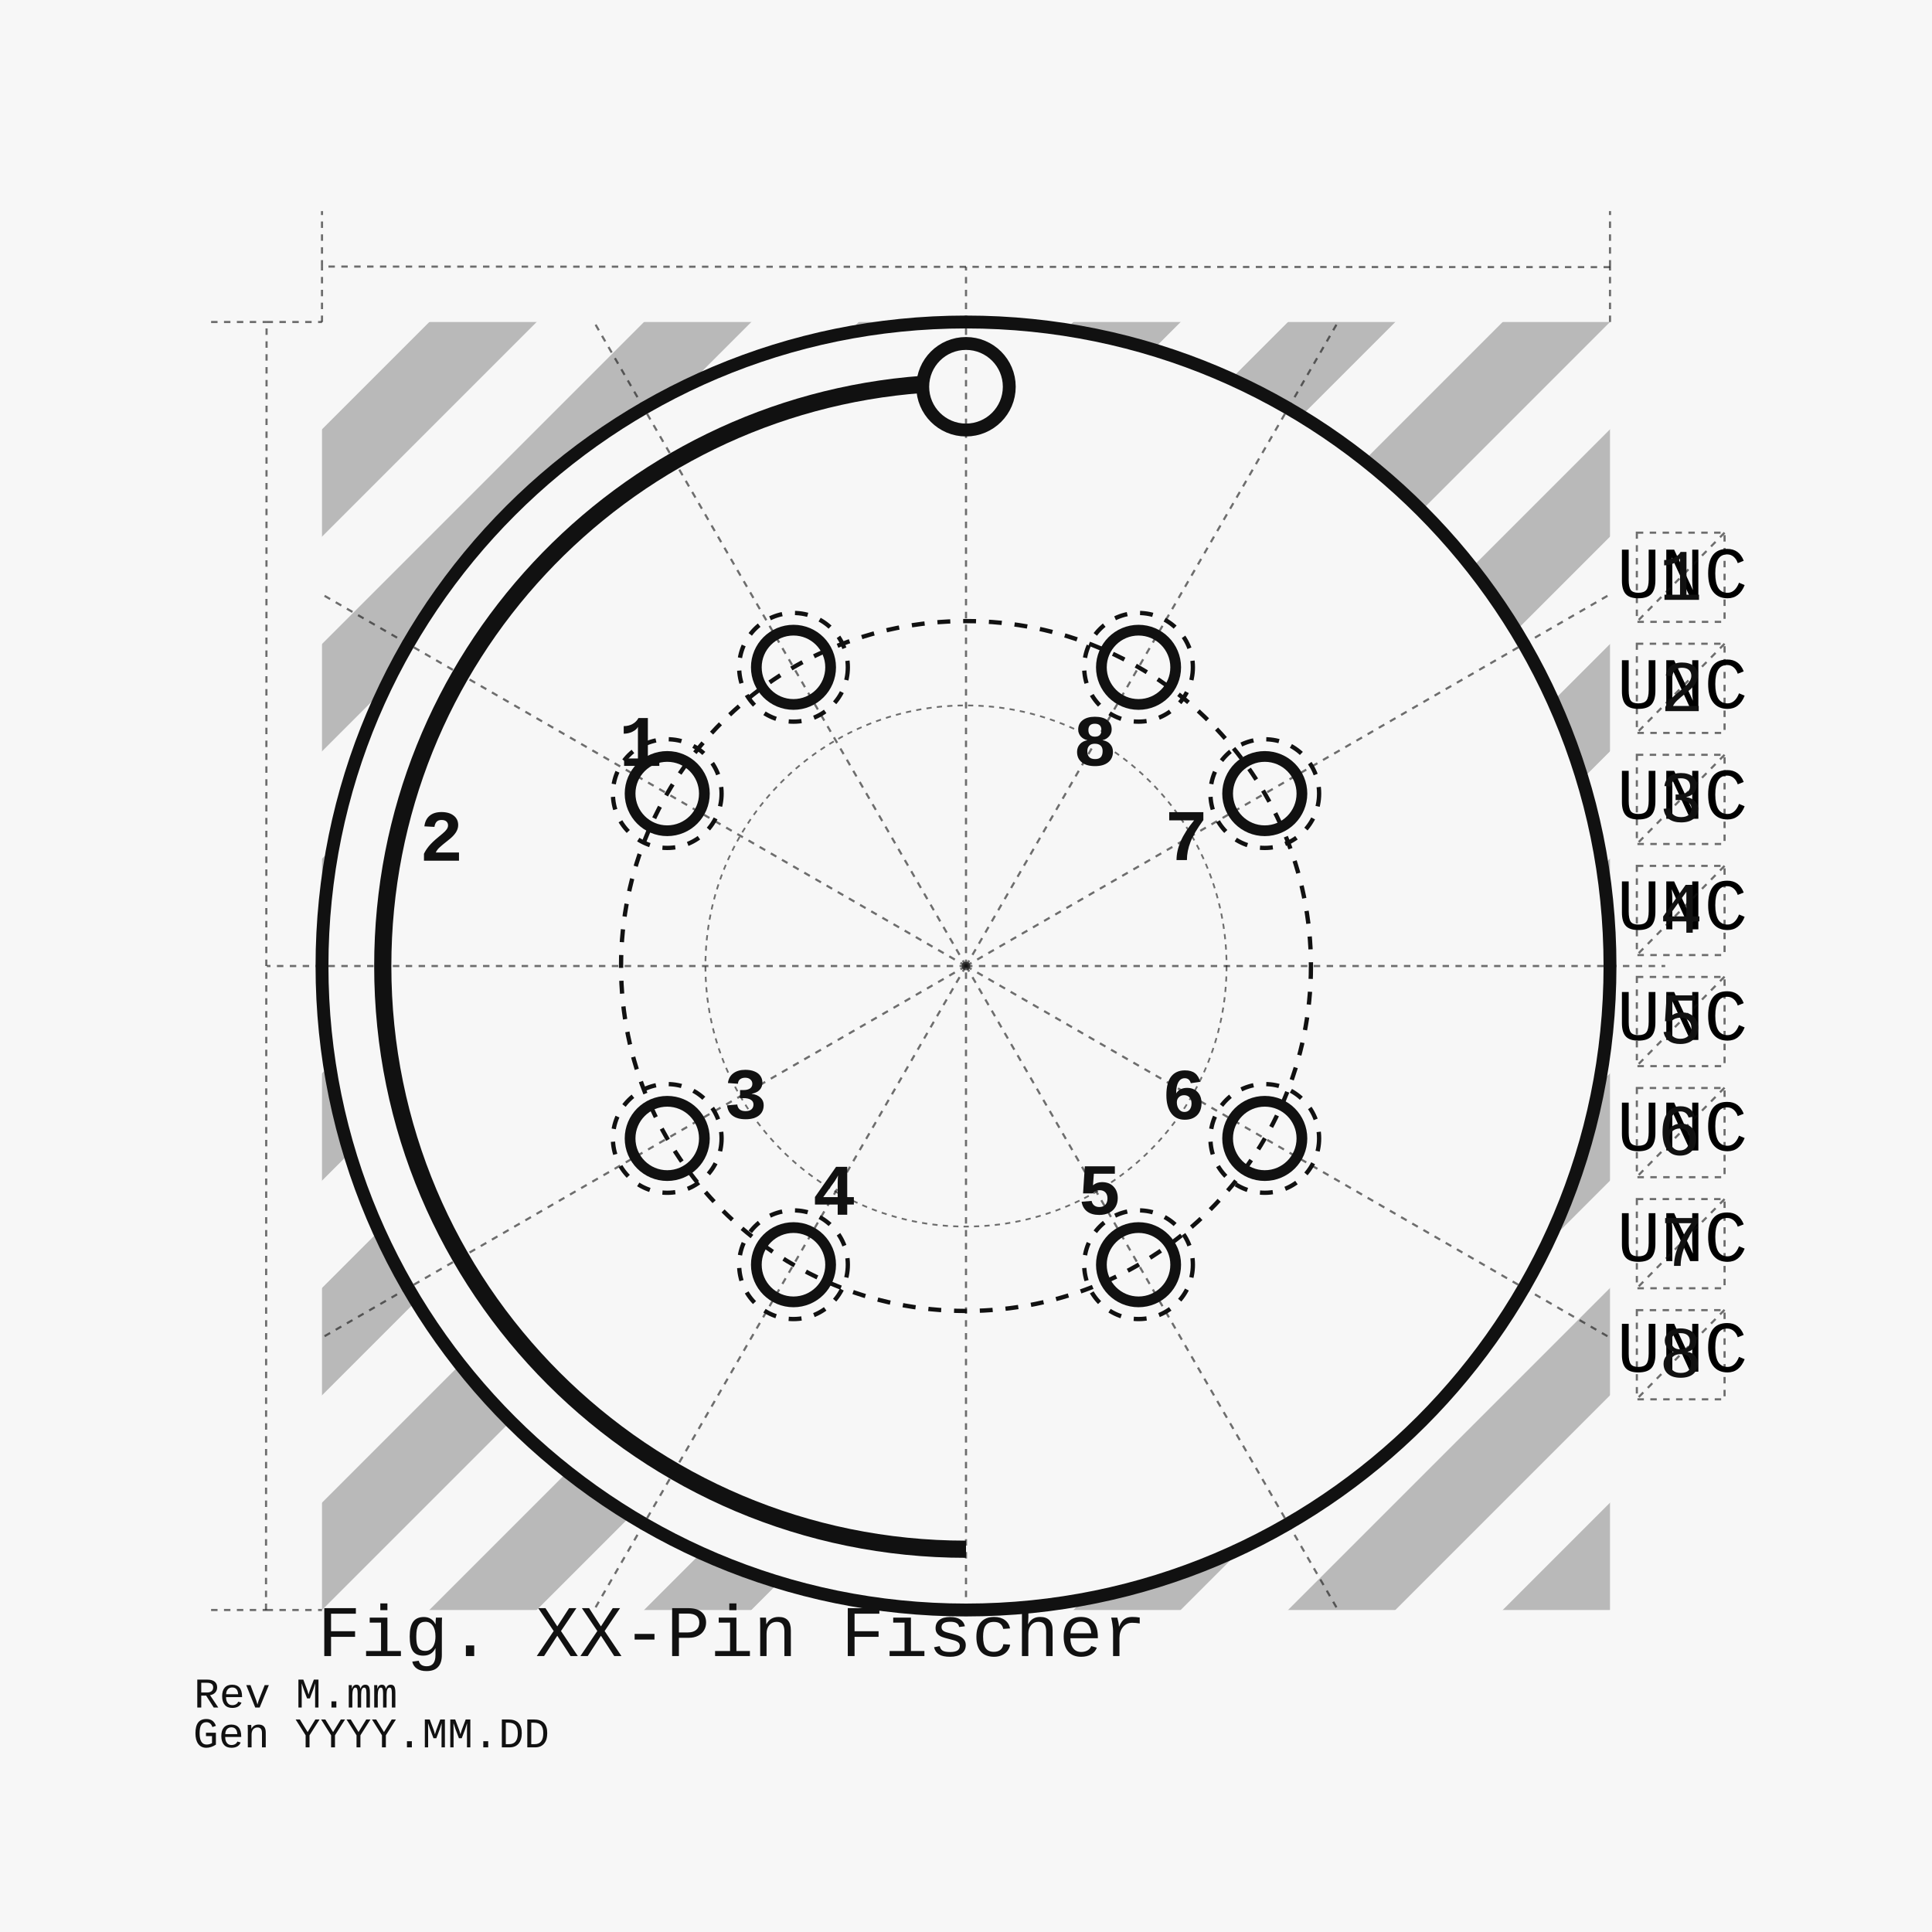
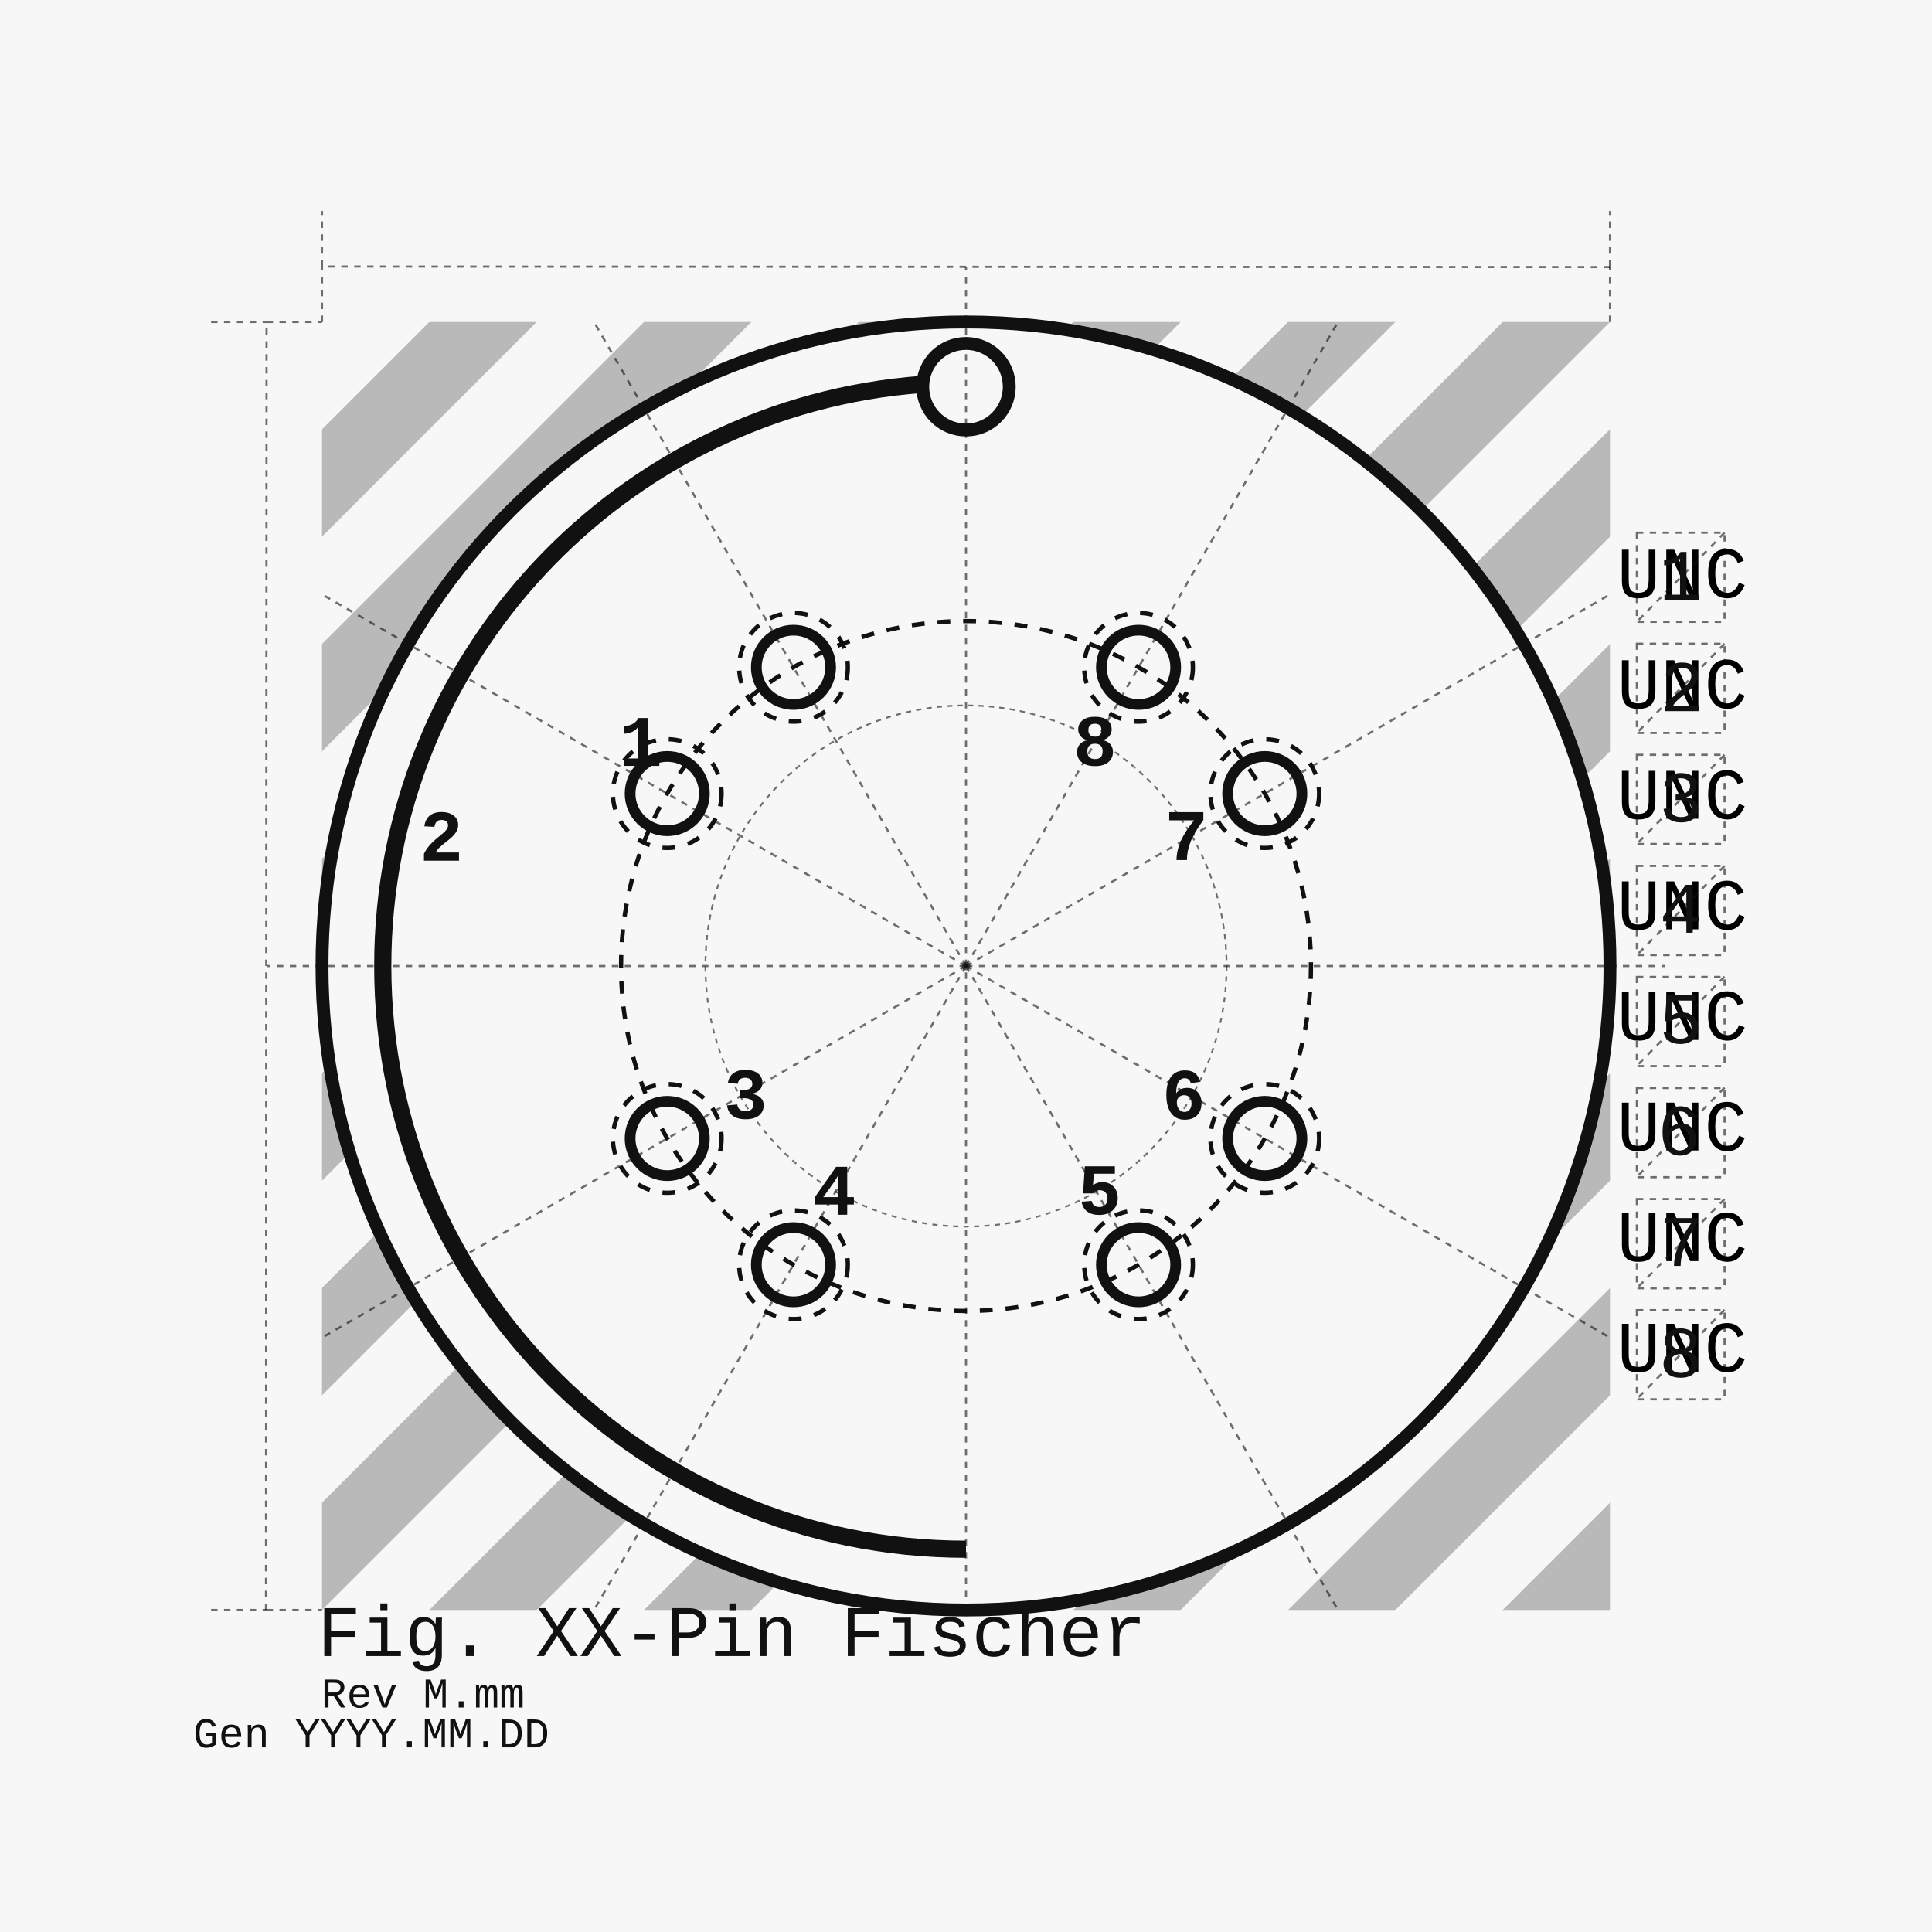
<svg xmlns="http://www.w3.org/2000/svg" xmlns:xlink="http://www.w3.org/1999/xlink" width="450mm" height="450mm" viewBox="0 0 450 450" version="1.1" id="svg5">
  <style id="style16364">
.measure-arrow
{
}
.measure-label
{

}
.measure-line
{
}</style>
  <defs id="defs2">
    <pattern xlink:href="#Strips1_1" id="pattern7657" patternTransform="matrix(17.67767,3.0853353e-7,-3.0853354e-7,17.67767,265.1651,-742.4621)" />
    <pattern patternUnits="userSpaceOnUse" width="2" height="1" patternTransform="translate(0,0) scale(10,10)" id="Strips1_1">
      <rect style="fill:black;stroke:none" x="0" y="-0.5" width="1" height="2" id="rect4273" />
    </pattern>
    <linearGradient id="linearGradient13681">
      <stop style="stop-color:#000000;stop-opacity:1;" offset="0" id="stop13679" />
    </linearGradient>
    <clipPath clipPathUnits="userSpaceOnUse" id="clipPath7685">
      <rect style="opacity:1;fill:#ffffff;fill-opacity:1;stroke:none;stroke-width:2;stroke-linecap:butt;stroke-dasharray:none;stroke-opacity:1" id="rect7687" width="300" height="300" x="2.5722047e-06" y="450" transform="rotate(-45)" />
    </clipPath>
  </defs>
  <g id="background" transform="translate(75,-375)" style="display:inline">
    <rect style="fill:#f7f7f7;fill-opacity:1;stroke:none;stroke-width:4;stroke-linecap:butt;stroke-dasharray:none" id="base_color" width="450" height="450" x="-75" y="377.91" transform="translate(5.4583333e-6,-2.910401)" />
    <rect style="opacity:0.25;fill:url(#pattern7657);fill-opacity:1;stroke:none;stroke-width:3.536;stroke-linecap:butt;stroke-dasharray:none;stroke-opacity:1" id="rect5359" width="530.33" height="530.33" x="265.165" y="53.033" transform="rotate(45)" clip-path="url(#clipPath7685)" />
  </g>
  <g id="figure_base" style="display:inline" transform="translate(75.00001,-377.9104)">
    <circle style="display:inline;fill:#f7f7f7;fill-opacity:1;stroke:#111111;stroke-width:3;stroke-linecap:round" id="fig_ring" cx="150" cy="602.91" r="150" />
    <circle style="fill:#f7f7f7;fill-opacity:1;stroke:#111111;stroke-width:3;stroke-linecap:round;stroke-dasharray:none;stroke-opacity:1" id="fig_dot" cx="150" cy="467.99" r="10.079" />
    <path id="fig_shield" style="display:inline;fill:none;fill-opacity:1;stroke:#111111;stroke-width:4;stroke-linecap:butt;stroke-dasharray:none;stroke-opacity:1" d="m 139.942,467.435 c -70.329,5.148 -125.789,63.833 -125.789,135.476 1.7e-4,75.026 60.821,135.847 135.848,135.847" />
    <path id="fig_pin_out_ring" style="display:inline;fill:none;stroke:#111111;stroke-width:1;stroke-dasharray:3, 3;stroke-dashoffset:0" d="m 230.345,602.914 a 80.345,80.345 0 0 1 -80.345,80.345 80.345,80.345 0 0 1 -80.345,-80.345 80.345,80.345 0 0 1 80.345,-80.345 80.345,80.345 0 0 1 80.345,80.345 z" />
    <circle style="display:inline;fill:none;fill-opacity:1;stroke:#111111;stroke-width:1;stroke-linecap:butt;stroke-dasharray:3, 3;stroke-dashoffset:0;stroke-opacity:1" id="pin_8_out_c" cx="190.187" cy="533.341" r="12.657" />
    <circle style="display:inline;fill:none;fill-opacity:1;stroke:#111111;stroke-width:1;stroke-linecap:butt;stroke-dasharray:3, 3;stroke-dashoffset:0;stroke-opacity:1" id="pin_7_out_c" cx="219.589" cy="562.755" r="12.657" />
    <circle style="display:inline;fill:none;fill-opacity:1;stroke:#111111;stroke-width:1;stroke-linecap:butt;stroke-dasharray:3, 3;stroke-dashoffset:0;stroke-opacity:1" id="pin_6_out_c" cx="219.589" cy="643.073" r="12.657" />
    <circle style="display:inline;fill:none;fill-opacity:1;stroke:#111111;stroke-width:1;stroke-linecap:butt;stroke-dasharray:3, 3;stroke-dashoffset:0;stroke-opacity:1" id="pin_5_out_c" cx="190.187" cy="672.487" r="12.657" />
    <circle style="display:inline;fill:none;fill-opacity:1;stroke:#111111;stroke-width:1;stroke-linecap:butt;stroke-dasharray:3, 3;stroke-dashoffset:0;stroke-opacity:1" id="pin_4_out_c" cx="109.817" cy="672.488" r="12.657" />
    <circle style="display:inline;fill:none;fill-opacity:1;stroke:#111111;stroke-width:1;stroke-linecap:butt;stroke-dasharray:3, 3;stroke-dashoffset:0;stroke-opacity:1" id="pin_3_out_c" cx="80.413" cy="643.075" r="12.657" />
    <circle style="display:inline;fill:none;fill-opacity:1;stroke:#111111;stroke-width:1;stroke-linecap:butt;stroke-dasharray:3, 3;stroke-dashoffset:0;stroke-opacity:1" id="pin_2_out_c" cx="80.413" cy="562.753" r="12.657" />
    <circle style="display:inline;fill:none;fill-opacity:1;stroke:#111111;stroke-width:1;stroke-linecap:butt;stroke-dasharray:3, 3;stroke-dashoffset:0;stroke-opacity:1" id="pin_1_out_c" cx="109.817" cy="533.34" r="12.657" />
  </g>
  <g id="draft_lines" style="display:inline">
    <path style="display:inline;fill:none;stroke:#111111;stroke-width:0.5;stroke-linecap:butt;stroke-linejoin:miter;stroke-dasharray:1.5, 1.5;stroke-dashoffset:0;stroke-opacity:0.6" d="M 225.002,225.004 H 387.854" id="deg_0" />
    <path style="display:inline;fill:none;stroke:#111111;stroke-width:0.5;stroke-linecap:butt;stroke-linejoin:miter;stroke-dasharray:1.5, 1.5;stroke-dashoffset:0;stroke-opacity:0.6" d="m 225.002,225.004 150,-86.567" id="deg_15" />
    <path style="display:inline;fill:none;stroke:#111111;stroke-width:0.5;stroke-linecap:butt;stroke-linejoin:miter;stroke-dasharray:1.5, 1.5;stroke-dashoffset:0;stroke-opacity:0.6" d="M 225.002,225.004 311.623,75.035" id="path1067" />
    <path style="display:inline;fill:none;stroke:#111111;stroke-width:0.5;stroke-linecap:butt;stroke-linejoin:miter;stroke-dasharray:1.5, 1.5;stroke-dashoffset:0;stroke-opacity:0.6" d="M 225.002,225.004 V 62.152" id="deg_90" />
    <path style="display:inline;fill:none;stroke:#111111;stroke-width:0.5;stroke-linecap:butt;stroke-linejoin:miter;stroke-dasharray:1.5, 1.5;stroke-dashoffset:0;stroke-opacity:0.6" d="M 225,225 138.38,75.031" id="path1065" />
    <path style="display:inline;fill:none;stroke:#111111;stroke-width:0.5;stroke-linecap:butt;stroke-linejoin:miter;stroke-dasharray:1.5, 1.5;stroke-dashoffset:0;stroke-opacity:0.6" d="M 225.002,225.004 75.002,138.437" id="deg_165" />
    <path style="display:inline;fill:none;stroke:#111111;stroke-width:0.5;stroke-linecap:butt;stroke-linejoin:miter;stroke-dasharray:1.5, 1.5;stroke-dashoffset:0;stroke-opacity:0.6" d="M 225.002,225.004 H 62.151" id="deg_180" />
    <path style="display:inline;fill:none;stroke:#111111;stroke-width:0.5;stroke-linecap:butt;stroke-linejoin:miter;stroke-dasharray:1.5, 1.5;stroke-dashoffset:0;stroke-opacity:0.6" d="m 225.002,225.004 -150,86.567" id="deg_195" />
    <path style="display:inline;fill:none;stroke:#111111;stroke-width:0.5;stroke-linecap:butt;stroke-linejoin:miter;stroke-dasharray:1.5, 1.5;stroke-dashoffset:0;stroke-opacity:0.6" d="M 225.002,225.004 138.382,374.973" id="deg_255" />
    <path style="display:inline;fill:none;stroke:#111111;stroke-width:0.5;stroke-linecap:butt;stroke-linejoin:miter;stroke-dasharray:1.5, 1.5;stroke-dashoffset:0;stroke-opacity:0.6" d="M 225,375 V 225" id="deg_270" />
    <path style="display:inline;fill:none;stroke:#111111;stroke-width:0.5;stroke-linecap:butt;stroke-linejoin:miter;stroke-dasharray:1.5, 1.5;stroke-dashoffset:0;stroke-opacity:0.6" d="m 225.002,225.004 86.62,149.969" id="deg_285" />
    <path style="display:inline;fill:none;stroke:#111111;stroke-width:0.5;stroke-linecap:butt;stroke-linejoin:miter;stroke-dasharray:1.5, 1.5;stroke-dashoffset:0;stroke-opacity:0.6" d="m 225.002,225.004 150,86.567" id="deg_315" />
    <circle style="display:inline;fill:#111111;fill-opacity:0.6;stroke:none;stroke-width:5;stroke-linecap:butt;stroke-dasharray:none;stroke-opacity:1" id="center_point" cx="225" cy="225" r="1" />
    <circle style="display:inline;fill:none;fill-opacity:1;stroke:#111111;stroke-width:0.405;stroke-linecap:butt;stroke-dasharray:1.214, 1.214;stroke-dashoffset:0;stroke-opacity:0.6" id="outer_text" cx="225" cy="225" r="60.69" />
    <g id="horizontal" style="stroke:#111111;stroke-width:0.5;stroke-dasharray:1.5, 1.5;stroke-dashoffset:0;stroke-opacity:0.6" transform="translate(3.6438572e-6,600.0001)">
      <path style="display:inline;fill:none;stroke:#111111;stroke-width:0.5;stroke-linecap:butt;stroke-linejoin:miter;stroke-dasharray:1.5, 1.5;stroke-dashoffset:0;stroke-opacity:0.6" d="M 375,-537.782 75,-537.915" id="sparh" />
      <g id="l_upright" style="stroke:#111111;stroke-width:0.5;stroke-dasharray:1.5, 1.5;stroke-dashoffset:0;stroke-opacity:0.6">
        <path style="fill:none;stroke:#111111;stroke-width:0.5;stroke-linecap:butt;stroke-linejoin:miter;stroke-dasharray:1.5, 1.5;stroke-dashoffset:0;stroke-opacity:0.6" d="m 75,-525 v -12.915" id="lbottom" />
        <path style="fill:none;stroke:#111111;stroke-width:0.5;stroke-linecap:butt;stroke-linejoin:miter;stroke-dasharray:1.5, 1.5;stroke-dashoffset:0;stroke-opacity:0.6" d="m 75,-537.915 v -12.915" id="ltop" />
      </g>
      <g id="r_upright" style="stroke:#111111;stroke-width:0.5;stroke-dasharray:1.5, 1.5;stroke-dashoffset:0;stroke-opacity:0.6" transform="translate(300.0001)">
        <path style="fill:none;stroke:#111111;stroke-width:0.5;stroke-linecap:butt;stroke-linejoin:miter;stroke-dasharray:1.5, 1.5;stroke-dashoffset:0;stroke-opacity:0.6" d="m 75,-525 v -12.915" id="rbottom" />
        <path style="fill:none;stroke:#111111;stroke-width:0.5;stroke-linecap:butt;stroke-linejoin:miter;stroke-dasharray:1.5, 1.5;stroke-dashoffset:0;stroke-opacity:0.6" d="m 75,-537.915 v -12.915" id="rtop" />
      </g>
    </g>
    <g id="vertical" style="stroke:#111111;stroke-width:0.5;stroke-dasharray:1.5, 1.5;stroke-dashoffset:0;stroke-opacity:0.6" transform="translate(-325.8292,600.0001)">
      <path style="display:inline;fill:none;stroke:#111111;stroke-width:0.5;stroke-linecap:butt;stroke-linejoin:miter;stroke-dasharray:1.5, 1.5;stroke-dashoffset:0;stroke-opacity:0.6" d="m 387.788,-225 0.133,-300" id="vspar" />
      <g id="t_upright" style="stroke:#111111;stroke-width:0.5;stroke-dasharray:1.5, 1.5;stroke-dashoffset:0;stroke-opacity:0.6" transform="rotate(90,225,-375)">
        <path style="fill:none;stroke:#111111;stroke-width:0.5;stroke-linecap:butt;stroke-linejoin:miter;stroke-dasharray:1.5, 1.5;stroke-dashoffset:0;stroke-opacity:0.6" d="m 75,-525 v -12.915" id="left" />
        <path style="fill:none;stroke:#111111;stroke-width:0.5;stroke-linecap:butt;stroke-linejoin:miter;stroke-dasharray:1.5, 1.5;stroke-dashoffset:0;stroke-opacity:0.6" d="m 75,-537.915 v -12.915" id="right" />
      </g>
      <g id="b_upright" style="stroke:#111111;stroke-width:0.5;stroke-dasharray:1.5, 1.5;stroke-dashoffset:0;stroke-opacity:0.6" transform="rotate(90,75,-225)">
        <path style="fill:none;stroke:#111111;stroke-width:0.5;stroke-linecap:butt;stroke-linejoin:miter;stroke-dasharray:1.5, 1.5;stroke-dashoffset:0;stroke-opacity:0.6" d="m 75,-525 v -12.915" id="path48" />
        <path style="fill:none;stroke:#111111;stroke-width:0.5;stroke-linecap:butt;stroke-linejoin:miter;stroke-dasharray:1.5, 1.5;stroke-dashoffset:0;stroke-opacity:0.6" d="m 75,-537.915 v -12.915" id="path50" />
      </g>
    </g>
  </g>
  <g id="pin_symbol" transform="translate(75.00001,-377.9104)" style="display:inline">
    <g id="g12885" transform="translate(-40.18312,-102.5465)">
      <circle style="fill:none;fill-opacity:1;stroke:#111111;stroke-width:2.5;stroke-linecap:butt;stroke-dasharray:none;stroke-dashoffset:0;stroke-opacity:1" id="pin_1_symbol" cx="150" cy="635.886" r="8.653" />
      <text xml:space="preserve" style="font-style:normal;font-variant:normal;font-weight:bold;font-stretch:normal;font-size:16.933px;line-height:1.25;font-family:'Courier New';-inkscape-font-specification:'Courier New Bold';text-align:center;text-anchor:middle;fill:#111111;fill-opacity:1;stroke-width:0.265" x="160.121" y="658.852" id="pin_1_text">
        <tspan id="tspan28165" style="font-style:normal;font-variant:normal;font-weight:bold;font-stretch:normal;font-family:'Courier New';-inkscape-font-specification:'Courier New Bold';text-align:center;text-anchor:middle;fill:#111111;fill-opacity:1;stroke-width:0.265" x="160.121" y="658.852">1</tspan>
        <tspan style="font-style:normal;font-variant:normal;font-weight:bold;font-stretch:normal;font-family:'Courier New';-inkscape-font-specification:'Courier New Bold';text-align:center;text-anchor:middle;fill:#111111;fill-opacity:1;stroke-width:0.265" x="160.121" y="680.018" id="tspan28167" />
      </text>
    </g>
    <g id="g12883" transform="translate(-98.13972,-23.67258)">
      <circle style="display:inline;fill:none;fill-opacity:1;stroke:#111111;stroke-width:2.5;stroke-linecap:butt;stroke-dasharray:none;stroke-dashoffset:0;stroke-opacity:1" id="pin_2_symbol" cx="178.553" cy="586.426" r="8.653" />
      <text xml:space="preserve" style="font-style:normal;font-variant:normal;font-weight:bold;font-stretch:normal;font-size:16.933px;line-height:1.25;font-family:'Courier New';-inkscape-font-specification:'Courier New Bold';text-align:end;text-anchor:end;fill:#111111;fill-opacity:1;stroke-width:0.265" x="202.164" y="602.054" id="pin_2_text">
        <tspan id="tspan28171" style="font-style:normal;font-variant:normal;font-weight:bold;font-stretch:normal;font-family:'Courier New';-inkscape-font-specification:'Courier New Bold';text-align:end;text-anchor:end;fill:#111111;fill-opacity:1;stroke-width:0.265" x="202.164" y="602.054">2</tspan>
      </text>
    </g>
    <g id="g12881" transform="translate(-41.03424,56.64963)">
      <circle style="fill:none;fill-opacity:1;stroke:#111111;stroke-width:2.5;stroke-linecap:butt;stroke-dasharray:none;stroke-dashoffset:0;stroke-opacity:1" id="pin_3_symbol" cx="121.447" cy="586.425" r="8.653" />
      <text xml:space="preserve" style="font-style:normal;font-variant:normal;font-weight:bold;font-stretch:normal;font-size:16.933px;line-height:1.25;font-family:'Courier New';-inkscape-font-specification:'Courier New Bold';fill:#111111;fill-opacity:1;stroke-width:0.265" x="134.612" y="581.769" id="pin_3_text">
        <tspan id="tspan28175" style="font-style:normal;font-variant:normal;font-weight:bold;font-stretch:normal;font-family:'Courier New';-inkscape-font-specification:'Courier New Bold';fill:#111111;fill-opacity:1;stroke-width:0.265" x="134.612" y="581.769">3</tspan>
      </text>
    </g>
    <g id="g12879" transform="translate(43.60806,21.20124)">
      <circle style="display:inline;fill:none;fill-opacity:1;stroke:#111111;stroke-width:2.5;stroke-linecap:butt;stroke-dasharray:none;stroke-dashoffset:0;stroke-opacity:1" id="pin_4_symbol" cx="66.209" cy="651.287" r="8.653" />
      <text xml:space="preserve" style="font-style:normal;font-variant:normal;font-weight:bold;font-stretch:normal;font-size:16.933px;line-height:1.25;font-family:'Courier New';-inkscape-font-specification:'Courier New Bold';fill:#111111;fill-opacity:1;stroke-width:0.265" x="70.619" y="639.642" id="pin_4_text">
        <tspan id="tspan28179" style="font-style:normal;font-variant:normal;font-weight:bold;font-stretch:normal;font-family:'Courier New';-inkscape-font-specification:'Courier New Bold';fill:#111111;fill-opacity:1;stroke-width:0.265" x="70.619" y="639.642">4</tspan>
      </text>
    </g>
    <g id="g12877" transform="translate(88.56421,-14.21603)">
      <circle style="display:inline;fill:none;fill-opacity:1;stroke:#111111;stroke-width:2.5;stroke-linecap:butt;stroke-dasharray:none;stroke-dashoffset:0;stroke-opacity:1" id="pin_5_symbol" cx="101.623" cy="686.703" r="8.653" />
      <text xml:space="preserve" style="font-style:normal;font-variant:normal;font-weight:bold;font-stretch:normal;font-size:16.933px;line-height:1.25;font-family:'Courier New';-inkscape-font-specification:'Courier New Bold';fill:#111111;fill-opacity:1;stroke-width:0.265" x="87.501" y="674.935" id="pin_5_text">
        <tspan id="tspan28183" style="font-style:normal;font-variant:normal;font-weight:bold;font-stretch:normal;font-family:'Courier New';-inkscape-font-specification:'Courier New Bold';fill:#111111;fill-opacity:1;stroke-width:0.265" x="87.501" y="674.935">5</tspan>
      </text>
    </g>
    <g id="g12875" transform="translate(69.58892,-56.59252)">
      <circle style="display:inline;fill:none;fill-opacity:1;stroke:#111111;stroke-width:2.5;stroke-linecap:butt;stroke-dasharray:none;stroke-dashoffset:0;stroke-opacity:1" id="pin_6_symbol" cx="150" cy="699.666" r="8.653" />
      <text xml:space="preserve" style="font-style:normal;font-variant:normal;font-weight:bold;font-stretch:normal;font-size:16.933px;line-height:1.25;font-family:'Courier New';-inkscape-font-specification:'Courier New Bold';fill:#111111;fill-opacity:1;stroke-width:0.265" x="126.052" y="695.139" id="pin_6_text">
        <tspan id="tspan28187" style="font-style:normal;font-variant:normal;font-weight:bold;font-stretch:normal;font-family:'Courier New';-inkscape-font-specification:'Courier New Bold';fill:#111111;fill-opacity:1;stroke-width:0.265" x="126.052" y="695.139">6</tspan>
      </text>
    </g>
    <g id="g12873">
      <circle style="display:inline;fill:none;fill-opacity:1;stroke:#111111;stroke-width:2.5;stroke-linecap:butt;stroke-dasharray:none;stroke-dashoffset:0;stroke-opacity:1" id="pin_7_symbol" cx="219.589" cy="562.755" r="8.653" />
      <text xml:space="preserve" style="font-style:normal;font-variant:normal;font-weight:bold;font-stretch:normal;font-size:16.933px;line-height:1.25;font-family:'Courier New';-inkscape-font-specification:'Courier New Bold';fill:#111111;fill-opacity:1;stroke-width:0.265" x="196.254" y="578.237" id="pin_7_text">
        <tspan id="tspan28191" style="font-style:normal;font-variant:normal;font-weight:bold;font-stretch:normal;font-family:'Courier New';-inkscape-font-specification:'Courier New Bold';fill:#111111;fill-opacity:1;stroke-width:0.265" x="196.254" y="578.237">7</tspan>
      </text>
    </g>
    <g id="g12871" transform="translate(-35.74906,-131.9764)">
      <circle style="display:inline;fill:none;fill-opacity:1;stroke:#111111;stroke-width:2.5;stroke-linecap:butt;stroke-dasharray:none;stroke-dashoffset:0;stroke-opacity:1" id="pin_8_symbol" cx="225.936" cy="665.318" r="8.653" />
      <text xml:space="preserve" style="font-style:normal;font-variant:normal;font-weight:bold;font-stretch:normal;font-size:16.933px;line-height:1.25;font-family:'Courier New';-inkscape-font-specification:'Courier New Bold';fill:#111111;fill-opacity:1;stroke-width:0.265" x="210.711" y="688.158" id="pin_8_text">
        <tspan id="tspan28195" style="font-style:normal;font-variant:normal;font-weight:bold;font-stretch:normal;font-family:'Courier New';-inkscape-font-specification:'Courier New Bold';fill:#111111;fill-opacity:1;stroke-width:0.265" x="210.711" y="688.158">8</tspan>
      </text>
    </g>
  </g>
  <g id="figure_info" style="display:inline">
    <text xml:space="preserve" style="font-style:normal;font-variant:normal;font-weight:normal;font-stretch:normal;font-size:9.878px;line-height:1.25;font-family:'Courier New';-inkscape-font-specification:'Courier New';display:inline;fill:#111111;fill-opacity:1;stroke-width:0.265" x="157.605" y="406.996" id="gen_timestamp">
      <tspan id="gen_timestamp_tspan" style="font-style:normal;font-variant:normal;font-weight:normal;font-stretch:normal;font-size:9.878px;font-family:'Courier New';-inkscape-font-specification:'Courier New';text-align:end;text-anchor:end;fill:#111111;fill-opacity:1;stroke-width:0.265" x="157.605" y="406.996">Gen YYYY.MM.DD</tspan>
    </text>
-     <text xml:space="preserve" style="font-style:normal;font-variant:normal;font-weight:normal;font-stretch:normal;font-size:9.878px;line-height:1.25;font-family:'Courier New';-inkscape-font-specification:'Courier New';display:inline;fill:#111111;fill-opacity:1;stroke-width:0.265" x="122.232" y="397.715" id="rev_num">
-       <tspan id="rev_num_tspan" style="font-style:normal;font-variant:normal;font-weight:normal;font-stretch:normal;font-size:9.878px;font-family:'Courier New';-inkscape-font-specification:'Courier New';text-align:end;text-anchor:end;fill:#111111;fill-opacity:1;stroke-width:0.265" x="122.232" y="397.715">Rev M.mm</tspan>
+     <text xml:space="preserve" style="font-style:normal;font-variant:normal;font-weight:normal;font-stretch:normal;font-size:9.878px;line-height:1.25;font-family:'Courier New';-inkscape-font-specification:'Courier New';text-align:start;text-anchor:start;display:inline;fill:#111111;fill-opacity:1;stroke-width:0.265" x="74.811" y="397.715" id="rev_num">
+       <tspan id="rev_num_tspan" style="font-style:normal;font-variant:normal;font-weight:normal;font-stretch:normal;font-size:9.878px;font-family:'Courier New';-inkscape-font-specification:'Courier New';text-align:start;text-anchor:start;fill:#111111;fill-opacity:1;stroke-width:0.265" x="74.811" y="397.715">Rev M.mm</tspan>
    </text>
    <text xml:space="preserve" style="font-size:16.933px;line-height:1.25;font-family:Cambria;-inkscape-font-specification:Cambria;text-align:end;text-anchor:end;display:inline;fill:#111111;fill-opacity:1;stroke-width:0.265" x="-116.884" y="385.724" id="fig_name">
      <tspan id="fig_name_tspan" style="font-style:normal;font-variant:normal;font-weight:normal;font-stretch:normal;font-family:'Courier New';-inkscape-font-specification:'Courier New';text-align:start;text-anchor:start;fill:#111111;fill-opacity:1;stroke-width:0.265" x="73.921" y="385.724">Fig. XX-Pin Fischer</tspan>
    </text>
  </g>
  <g id="pin_labels" transform="translate(-17.03488,38.8047)" style="display:inline">
    <g id="pin_1" transform="translate(487.7502,-377.9104)">
      <rect style="fill:#98ebff;fill-opacity:0;stroke:#111111;stroke-width:0.5;stroke-dasharray:1.5, 1.5;stroke-dashoffset:0;stroke-opacity:0.6" id="rect18486" width="20.433" height="20.773" x="-89.463" y="463.175" />
      <text xml:space="preserve" style="font-size:16.933px;line-height:1.25;font-family:Cambria;-inkscape-font-specification:Cambria;text-align:end;text-anchor:end;stroke-width:0.265" x="-32.808" y="478.286" id="text18502">
        <tspan id="pin_1_label_text" style="font-style:normal;font-variant:normal;font-weight:normal;font-stretch:normal;font-family:'Courier New';-inkscape-font-specification:'Courier New';text-align:end;text-anchor:end;stroke-width:0.265" x="-32.808" y="478.286">UNC</tspan>
      </text>
      <text xml:space="preserve" style="font-size:16.933px;line-height:1.25;font-family:Cambria;-inkscape-font-specification:Cambria;fill:#111111;fill-opacity:1;stroke-width:0.265" x="-84.324" y="478.82" id="text18546">
        <tspan id="tspan18544" style="font-style:normal;font-variant:normal;font-weight:normal;font-stretch:normal;font-family:'Courier New';-inkscape-font-specification:'Courier New';fill:#111111;fill-opacity:1;stroke-width:0.265" x="-84.324" y="478.82">1</tspan>
      </text>
      <path style="display:inline;fill:none;stroke:#111111;stroke-width:0.5;stroke-linecap:butt;stroke-linejoin:miter;stroke-dasharray:1.5, 1.5;stroke-dashoffset:0;stroke-opacity:0.6" d="m -69.031,463.175 -20.433,20.773" id="path18604" />
    </g>
    <g id="pin_2" transform="translate(487.7502,-377.9104)">
      <rect style="display:inline;fill:#98ebff;fill-opacity:0;stroke:#111111;stroke-width:0.5;stroke-dasharray:1.5, 1.5;stroke-dashoffset:0;stroke-opacity:0.6" id="rect18490" width="20.433" height="20.773" x="-89.463" y="489.045" />
      <text xml:space="preserve" style="font-size:16.933px;line-height:1.25;font-family:Cambria;-inkscape-font-specification:Cambria;text-align:end;text-anchor:end;display:inline;stroke-width:0.265" x="-32.808" y="504.045" id="text18506">
        <tspan id="pin_2_label_text" style="font-style:normal;font-variant:normal;font-weight:normal;font-stretch:normal;font-family:'Courier New';-inkscape-font-specification:'Courier New';text-align:end;text-anchor:end;stroke-width:0.265" x="-32.808" y="504.045">UNC</tspan>
      </text>
      <text xml:space="preserve" style="font-style:normal;font-variant:normal;font-weight:normal;font-stretch:normal;font-size:16.933px;line-height:1.25;font-family:'Courier New';-inkscape-font-specification:'Courier New';fill:#111111;fill-opacity:1;stroke-width:0.265" x="-84.018" y="504.744" id="text18550">
        <tspan id="tspan18548" style="font-style:normal;font-variant:normal;font-weight:normal;font-stretch:normal;font-family:'Courier New';-inkscape-font-specification:'Courier New';fill:#111111;fill-opacity:1;stroke-width:0.265" x="-84.018" y="504.744">2</tspan>
      </text>
      <path style="fill:none;stroke:#111111;stroke-width:0.5;stroke-linecap:butt;stroke-linejoin:miter;stroke-dasharray:1.5, 1.5;stroke-dashoffset:0;stroke-opacity:0.6" d="m -69.031,489.044 -20.433,20.773" id="path18606" />
    </g>
    <g id="pin_3" transform="translate(487.7502,-377.9104)">
      <rect style="fill:#98ebff;fill-opacity:0;stroke:#111111;stroke-width:0.5;stroke-dasharray:1.5, 1.5;stroke-dashoffset:0;stroke-opacity:0.6" id="rect18496" width="20.433" height="20.773" x="-89.463" y="514.914" />
      <text xml:space="preserve" style="font-size:16.933px;line-height:1.25;font-family:Cambria;-inkscape-font-specification:Cambria;text-align:end;text-anchor:end;display:inline;stroke-width:0.265" x="-32.808" y="529.804" id="text18510">
        <tspan id="pin_3_label_text" style="font-style:normal;font-variant:normal;font-weight:normal;font-stretch:normal;font-family:'Courier New';-inkscape-font-specification:'Courier New';text-align:end;text-anchor:end;stroke-width:0.265" x="-32.808" y="529.804">UNC</tspan>
      </text>
      <text xml:space="preserve" style="font-style:normal;font-variant:normal;font-weight:normal;font-stretch:normal;font-size:16.933px;line-height:1.25;font-family:'Courier New';-inkscape-font-specification:'Courier New';fill:#111111;fill-opacity:1;stroke-width:0.265" x="-84.291" y="530.489" id="text18554">
        <tspan id="tspan18552" style="font-style:normal;font-variant:normal;font-weight:normal;font-stretch:normal;font-family:'Courier New';-inkscape-font-specification:'Courier New';fill:#111111;fill-opacity:1;stroke-width:0.265" x="-84.291" y="530.489">3</tspan>
      </text>
      <path style="fill:none;stroke:#111111;stroke-width:0.5;stroke-linecap:butt;stroke-linejoin:miter;stroke-dasharray:1.5, 1.5;stroke-dashoffset:0;stroke-opacity:0.6" d="m -69.031,514.914 -20.433,20.773" id="path18608" />
    </g>
    <g id="pin_4" transform="translate(487.7502,-377.9104)">
      <rect style="fill:none;fill-opacity:1;stroke:#111111;stroke-width:0.5;stroke-dasharray:1.5, 1.5;stroke-dashoffset:0;stroke-opacity:0.6" id="rect18470" width="20.433" height="20.773" x="-89.463" y="540.784" />
      <text xml:space="preserve" style="font-size:16.933px;line-height:1.25;font-family:Cambria;-inkscape-font-specification:Cambria;text-align:end;text-anchor:end;stroke-width:0.265" x="-32.808" y="555.562" id="text18514">
        <tspan id="pin_4_label_text" style="font-style:normal;font-variant:normal;font-weight:normal;font-stretch:normal;font-family:'Courier New';-inkscape-font-specification:'Courier New';text-align:end;text-anchor:end;stroke-width:0.265" x="-32.808" y="555.562">UNC</tspan>
      </text>
      <text xml:space="preserve" style="font-style:normal;font-variant:normal;font-weight:normal;font-stretch:normal;font-size:16.933px;line-height:1.25;font-family:'Courier New';-inkscape-font-specification:'Courier New';fill:#111111;fill-opacity:1;stroke-width:0.265" x="-84.195" y="556.359" id="text18558">
        <tspan id="tspan18556" style="font-style:normal;font-variant:normal;font-weight:normal;font-stretch:normal;font-family:'Courier New';-inkscape-font-specification:'Courier New';fill:#111111;fill-opacity:1;stroke-width:0.265" x="-84.195" y="556.359">4</tspan>
      </text>
      <path style="fill:none;stroke:#111111;stroke-width:0.5;stroke-linecap:butt;stroke-linejoin:miter;stroke-dasharray:1.5, 1.5;stroke-dashoffset:0;stroke-opacity:0.6" d="m -69.031,540.784 -20.433,20.773" id="path18610" />
    </g>
    <g id="pin_5" transform="translate(487.7502,-377.9104)">
      <rect style="fill:none;fill-opacity:1;stroke:#111111;stroke-width:0.5;stroke-dasharray:1.5, 1.5;stroke-dashoffset:0;stroke-opacity:0.6" id="rect18472" width="20.433" height="20.773" x="-89.463" y="566.654" />
      <text xml:space="preserve" style="font-size:16.933px;line-height:1.25;font-family:Cambria;-inkscape-font-specification:Cambria;text-align:end;text-anchor:end;stroke-width:0.265" x="-32.808" y="581.321" id="text18518">
        <tspan id="pin_5_label_text" style="font-style:normal;font-variant:normal;font-weight:normal;font-stretch:normal;font-family:'Courier New';-inkscape-font-specification:'Courier New';text-align:end;text-anchor:end;stroke-width:0.265" x="-32.808" y="581.321">UNC</tspan>
      </text>
      <text xml:space="preserve" style="font-style:normal;font-variant:normal;font-weight:normal;font-stretch:normal;font-size:16.933px;line-height:1.25;font-family:'Courier New';-inkscape-font-specification:'Courier New';fill:#111111;fill-opacity:1;stroke-width:0.265" x="-84.295" y="582.105" id="text18562">
        <tspan id="tspan18560" style="font-style:normal;font-variant:normal;font-weight:normal;font-stretch:normal;font-family:'Courier New';-inkscape-font-specification:'Courier New';fill:#111111;fill-opacity:1;stroke-width:0.265" x="-84.295" y="582.105">5</tspan>
      </text>
      <path style="fill:none;stroke:#111111;stroke-width:0.5;stroke-linecap:butt;stroke-linejoin:miter;stroke-dasharray:1.5, 1.5;stroke-dashoffset:0;stroke-opacity:0.6" d="m -69.031,566.579 -20.433,20.773" id="path18612" />
    </g>
    <g id="pin_6" transform="translate(487.7502,-377.9104)">
      <rect style="fill:none;fill-opacity:1;stroke:#111111;stroke-width:0.5;stroke-dasharray:1.5, 1.5;stroke-dashoffset:0;stroke-opacity:0.6" id="rect18474" width="20.433" height="20.773" x="-89.463" y="592.524" />
      <text xml:space="preserve" style="font-size:16.933px;line-height:1.25;font-family:Cambria;-inkscape-font-specification:Cambria;text-align:end;text-anchor:end;stroke-width:0.265" x="-32.808" y="607.08" id="text18522">
        <tspan id="pin_6_label_text" style="font-style:normal;font-variant:normal;font-weight:normal;font-stretch:normal;font-family:'Courier New';-inkscape-font-specification:'Courier New';text-align:end;text-anchor:end;stroke-width:0.265" x="-32.808" y="607.08">UNC</tspan>
      </text>
      <text xml:space="preserve" style="font-style:normal;font-variant:normal;font-weight:normal;font-stretch:normal;font-size:16.933px;line-height:1.25;font-family:'Courier New';-inkscape-font-specification:'Courier New';fill:#111111;fill-opacity:1;stroke-width:0.265" x="-84.721" y="608.099" id="text18566">
        <tspan id="tspan18564" style="font-style:normal;font-variant:normal;font-weight:normal;font-stretch:normal;font-family:'Courier New';-inkscape-font-specification:'Courier New';fill:#111111;fill-opacity:1;stroke-width:0.265" x="-84.721" y="608.099">6</tspan>
      </text>
      <path style="fill:none;stroke:#111111;stroke-width:0.5;stroke-linecap:butt;stroke-linejoin:miter;stroke-dasharray:1.5, 1.5;stroke-dashoffset:0;stroke-opacity:0.6" d="m -69.031,592.449 -20.433,20.773" id="path18614" />
    </g>
    <g id="pin_7" transform="translate(487.7502,-377.9104)">
      <rect style="fill:none;fill-opacity:1;stroke:#111111;stroke-width:0.5;stroke-dasharray:1.5, 1.5;stroke-dashoffset:0;stroke-opacity:0.6" id="rect18476" width="20.433" height="20.773" x="-89.463" y="618.393" />
      <text xml:space="preserve" style="font-size:16.933px;line-height:1.25;font-family:Cambria;-inkscape-font-specification:Cambria;text-align:end;text-anchor:end;stroke-width:0.265" x="-32.808" y="632.839" id="text18526">
        <tspan id="pin_7_label_text" style="font-style:normal;font-variant:normal;font-weight:normal;font-stretch:normal;font-family:'Courier New';-inkscape-font-specification:'Courier New';text-align:end;text-anchor:end;stroke-width:0.265" x="-32.808" y="632.839">UNC</tspan>
      </text>
      <text xml:space="preserve" style="font-style:normal;font-variant:normal;font-weight:normal;font-stretch:normal;font-size:16.933px;line-height:1.25;font-family:'Courier New';-inkscape-font-specification:'Courier New';fill:#111111;fill-opacity:1;stroke-width:0.265" x="-84.179" y="633.96" id="text18570">
        <tspan id="tspan18568" style="font-style:normal;font-variant:normal;font-weight:normal;font-stretch:normal;font-family:'Courier New';-inkscape-font-specification:'Courier New';fill:#111111;fill-opacity:1;stroke-width:0.265" x="-84.179" y="633.96">7</tspan>
      </text>
      <path style="fill:none;stroke:#111111;stroke-width:0.5;stroke-linecap:butt;stroke-linejoin:miter;stroke-dasharray:1.5, 1.5;stroke-dashoffset:0;stroke-opacity:0.6" d="m -69.031,618.393 -20.433,20.773" id="path18616" />
    </g>
    <g id="pin_8" transform="translate(487.7502,-377.9104)">
      <rect style="fill:none;fill-opacity:1;stroke:#111111;stroke-width:0.5;stroke-dasharray:1.5, 1.5;stroke-dashoffset:0;stroke-opacity:0.6" id="rect18478" width="20.433" height="20.773" x="-89.463" y="644.263" />
      <text xml:space="preserve" style="font-size:16.933px;line-height:1.25;font-family:Cambria;-inkscape-font-specification:Cambria;text-align:end;text-anchor:end;stroke-width:0.265" x="-32.808" y="658.598" id="text18530">
        <tspan id="pin_8_label_text" style="font-style:normal;font-variant:normal;font-weight:normal;font-stretch:normal;font-family:'Courier New';-inkscape-font-specification:'Courier New';text-align:end;text-anchor:end;stroke-width:0.265" x="-32.808" y="658.598">UNC</tspan>
      </text>
      <text xml:space="preserve" style="font-style:normal;font-variant:normal;font-weight:normal;font-stretch:normal;font-size:16.933px;line-height:1.25;font-family:'Courier New';-inkscape-font-specification:'Courier New';fill:#111111;fill-opacity:1;stroke-width:0.265" x="-84.332" y="659.838" id="text18574">
        <tspan id="tspan18572" style="font-style:normal;font-variant:normal;font-weight:normal;font-stretch:normal;font-family:'Courier New';-inkscape-font-specification:'Courier New';fill:#111111;fill-opacity:1;stroke-width:0.265" x="-84.332" y="659.838">8</tspan>
      </text>
      <path style="display:inline;fill:none;stroke:#111111;stroke-width:0.5;stroke-linecap:butt;stroke-linejoin:miter;stroke-dasharray:1.5, 1.5;stroke-dashoffset:0;stroke-opacity:0.6" d="m -69.031,644.188 -20.433,20.773" id="path18618" />
    </g>
  </g>
</svg>
